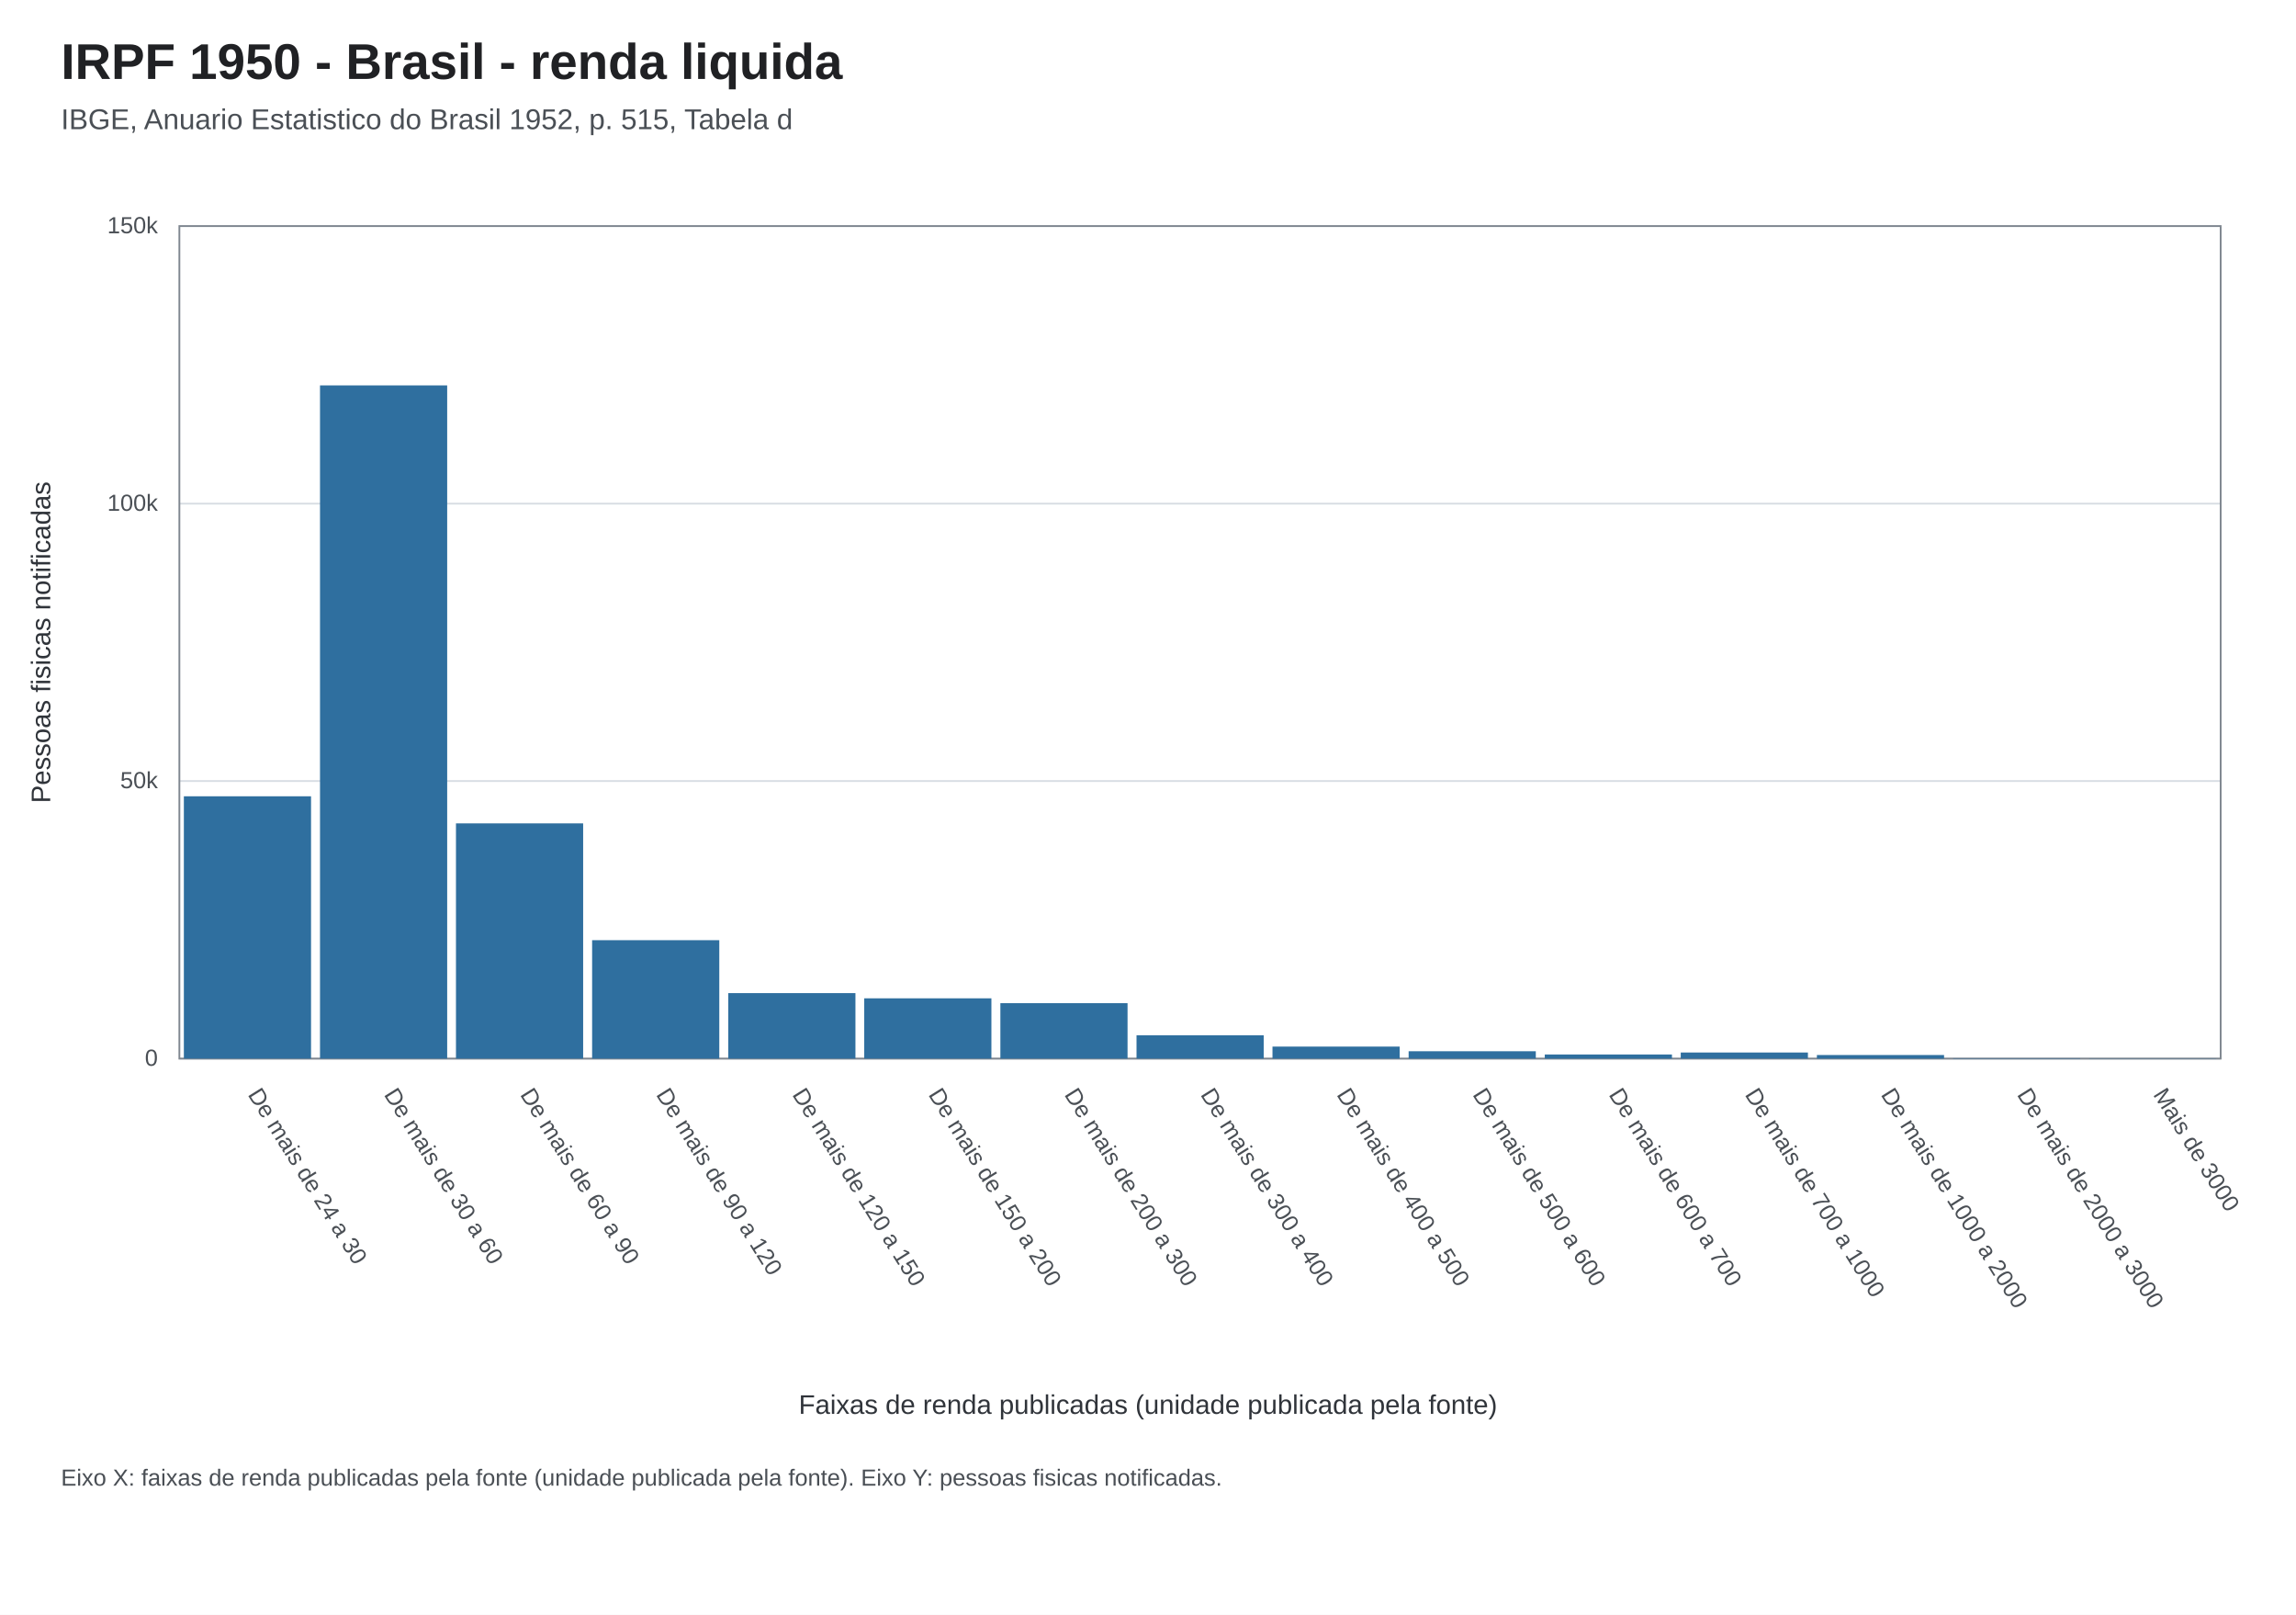
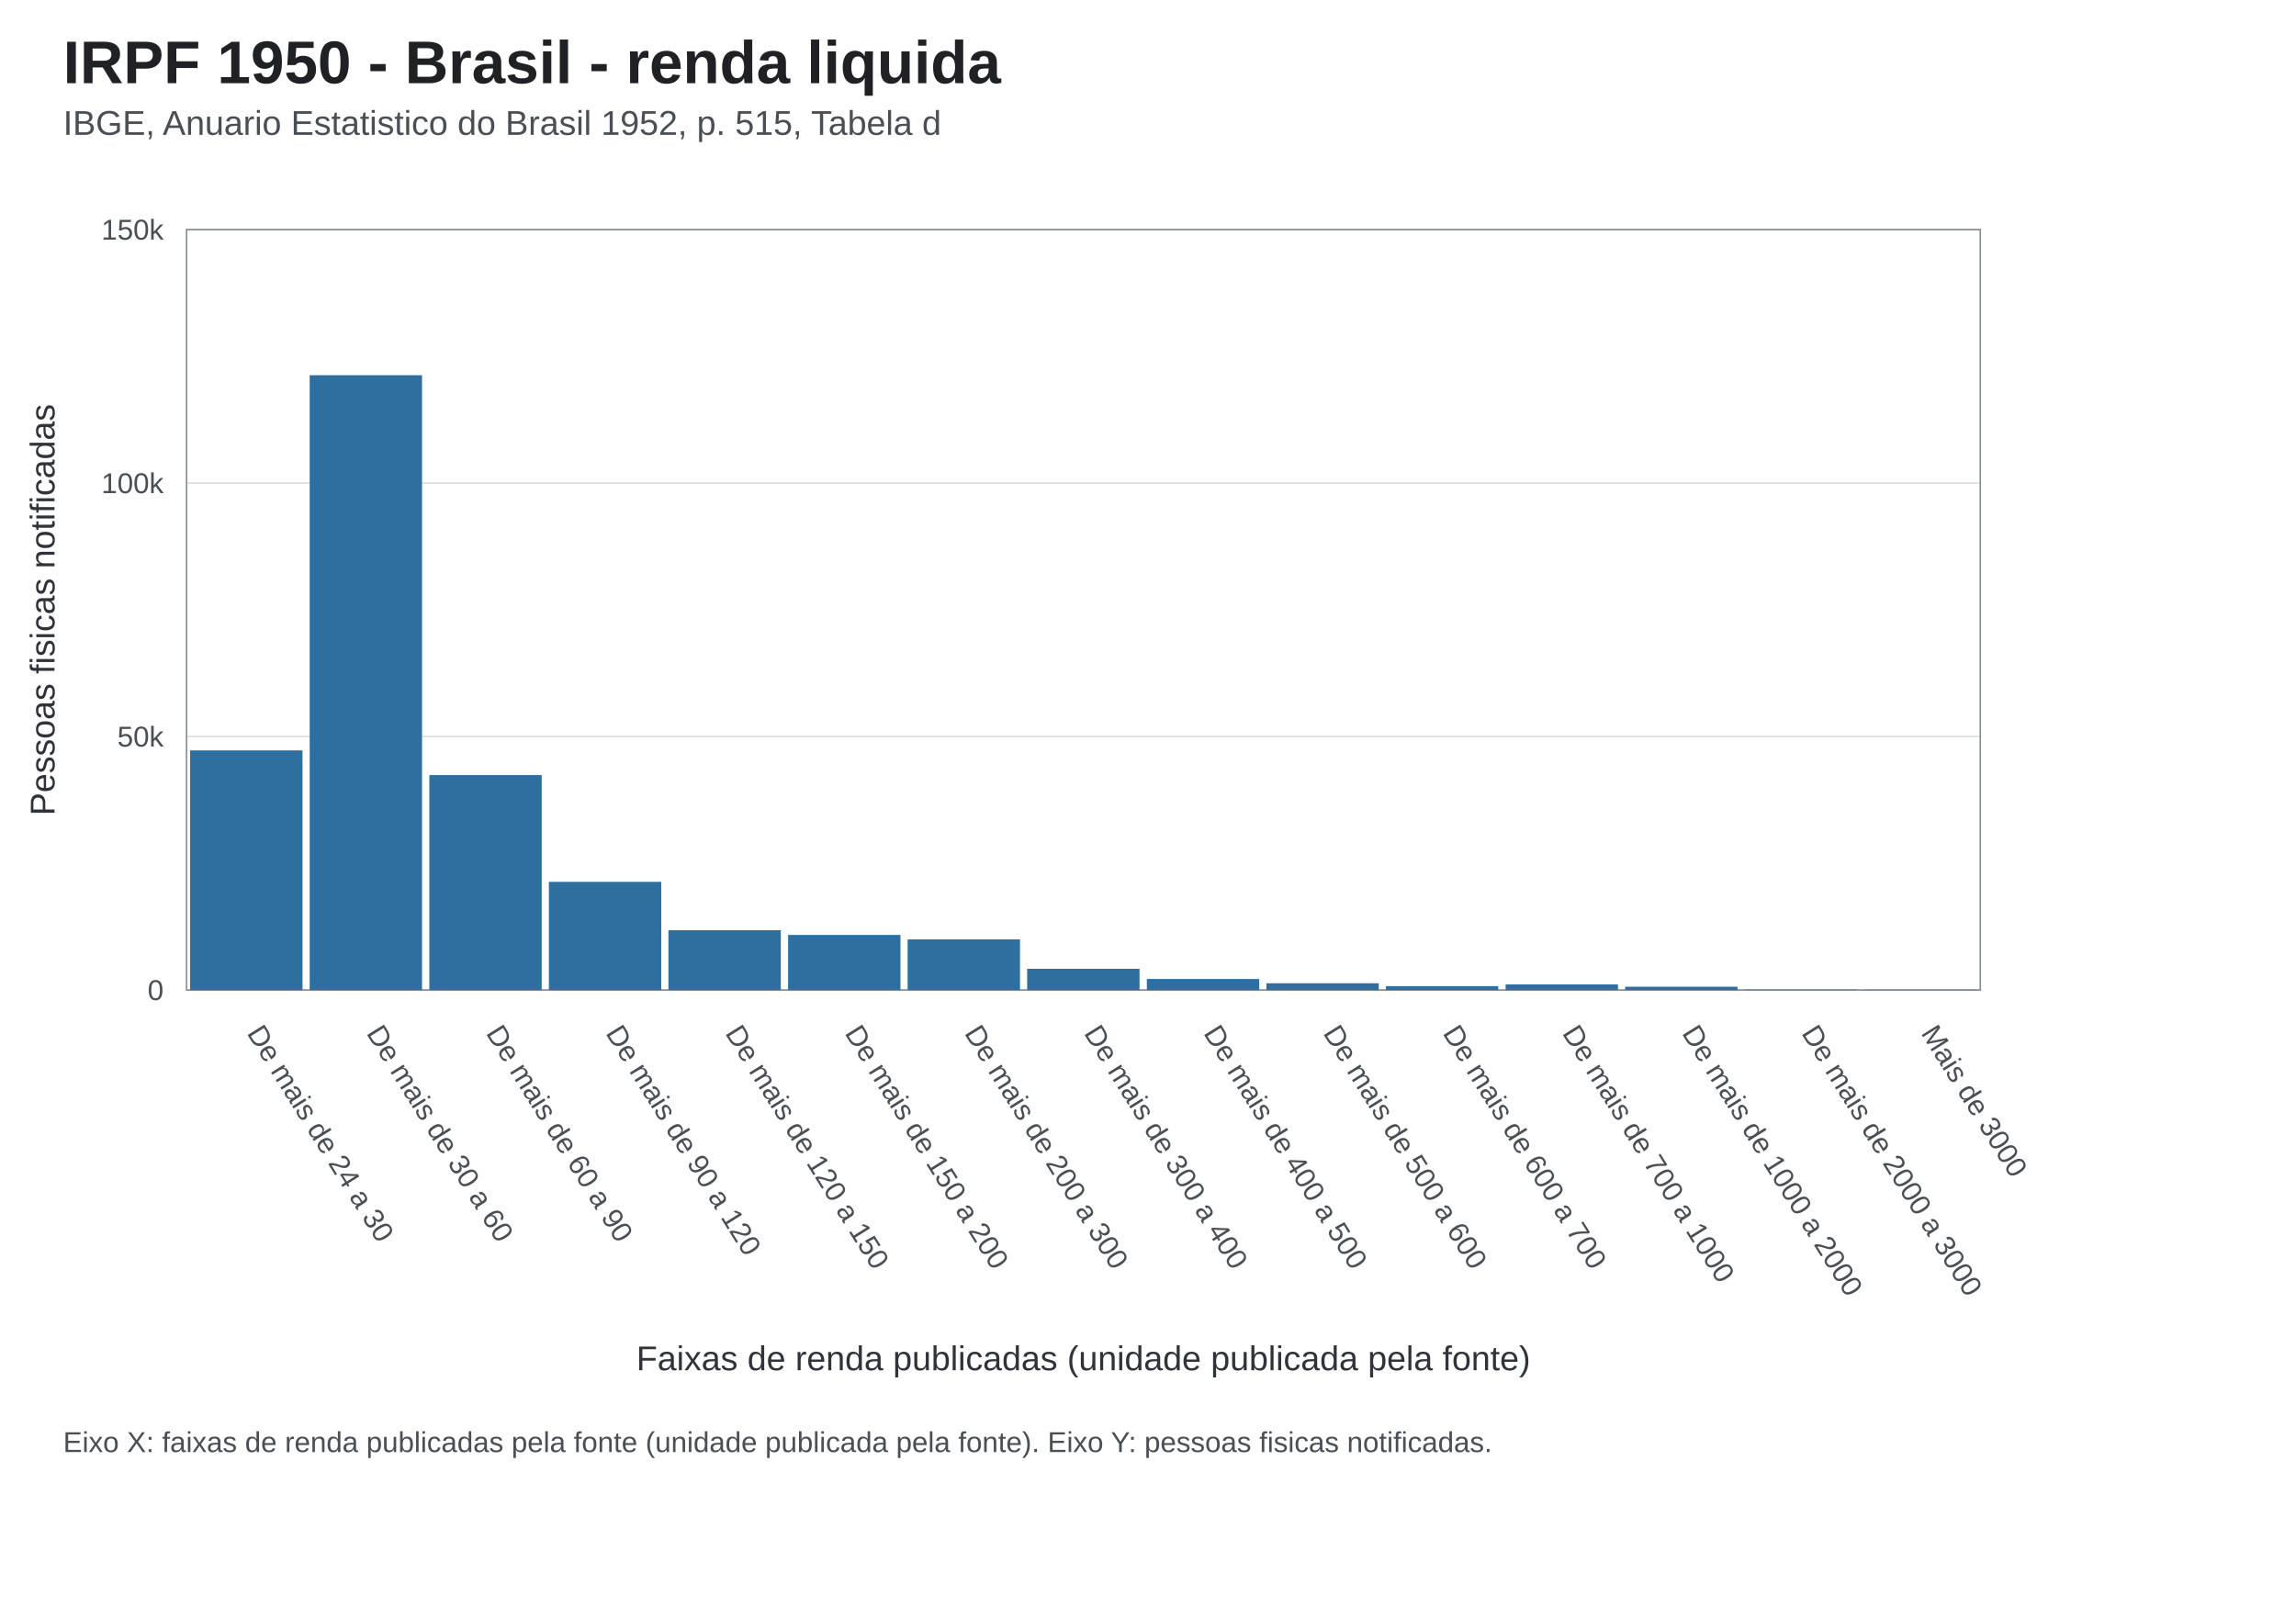
- <svg xmlns="http://www.w3.org/2000/svg" width="1280" height="900" viewBox="0 0 1280 900">
+ <svg xmlns="http://www.w3.org/2000/svg" width="1600" height="1120" viewBox="0 0 1600 1120">
  <style>
text{font-family:Arial,Helvetica,sans-serif;fill:#202124}
- .title{font-size:28px;font-weight:700}
- .subtitle{font-size:16px;fill:#4a4f55}
- .axis{font-size:15px;fill:#30343a}
- .tick{font-size:13px;fill:#4a4f55}
- .note{font-size:13px;fill:#4a4f55}
+ .title{font-size:42px;font-weight:700}
+ .subtitle{font-size:24px;fill:#4a4f55}
+ .axis{font-size:24px;fill:#30343a}
+ .tick{font-size:20px;fill:#4a4f55}
+ .note{font-size:20px;fill:#4a4f55}
.bar{fill:#2f6f9f}
.bar:hover{fill:#c85a28}
.grid{stroke:#d8dde3;stroke-width:1}
.frame{stroke:#7f8790;stroke-width:1;fill:none}
</style>
-   <rect x="0" y="0" width="1280" height="900" fill="#ffffff" />
-   <text x="34.0" y="44.0" class="title">IRPF 1950 - Brasil - renda liquida</text>
-   <text x="34.0" y="72.0" class="subtitle">IBGE, Anuario Estatistico do Brasil 1952, p. 515, Tabela d</text>
-   <line x1="100" y1="590.0" x2="1238" y2="590.0" class="grid" />
-   <text x="88.0" y="594.0" class="tick" text-anchor="end">0</text>
-   <line x1="100" y1="435.3" x2="1238" y2="435.3" class="grid" />
-   <text x="88.0" y="439.3" class="tick" text-anchor="end">50k</text>
-   <line x1="100" y1="280.7" x2="1238" y2="280.7" class="grid" />
-   <text x="88.0" y="284.7" class="tick" text-anchor="end">100k</text>
-   <line x1="100" y1="126.0" x2="1238" y2="126.0" class="grid" />
-   <text x="88.0" y="130.0" class="tick" text-anchor="end">150k</text>
-   <rect x="100" y="126" width="1138" height="464" class="frame" />
-   <rect class="bar" x="102.5" y="443.8" width="70.9" height="146.2" />
-   <text class="tick" transform="translate(137.9,610.0) rotate(58)" text-anchor="start">De mais de 24 a 30</text>
-   <rect class="bar" x="178.4" y="214.8" width="70.9" height="375.2" />
-   <text class="tick" transform="translate(213.8,610.0) rotate(58)" text-anchor="start">De mais de 30 a 60</text>
-   <rect class="bar" x="254.2" y="458.9" width="70.9" height="131.1" />
-   <text class="tick" transform="translate(289.7,610.0) rotate(58)" text-anchor="start">De mais de 60 a 90</text>
-   <rect class="bar" x="330.1" y="524.0" width="70.9" height="66.0" />
-   <text class="tick" transform="translate(365.5,610.0) rotate(58)" text-anchor="start">De mais de 90 a 120</text>
-   <rect class="bar" x="406.0" y="553.5" width="70.9" height="36.5" />
-   <text class="tick" transform="translate(441.4,610.0) rotate(58)" text-anchor="start">De mais de 120 a 150</text>
-   <rect class="bar" x="481.8" y="556.4" width="70.9" height="33.6" />
-   <text class="tick" transform="translate(517.3,610.0) rotate(58)" text-anchor="start">De mais de 150 a 200</text>
-   <rect class="bar" x="557.7" y="559.1" width="70.9" height="30.9" />
-   <text class="tick" transform="translate(593.1,610.0) rotate(58)" text-anchor="start">De mais de 200 a 300</text>
-   <rect class="bar" x="633.6" y="577.0" width="70.9" height="13.0" />
-   <text class="tick" transform="translate(669.0,610.0) rotate(58)" text-anchor="start">De mais de 300 a 400</text>
-   <rect class="bar" x="709.4" y="583.3" width="70.9" height="6.7" />
-   <text class="tick" transform="translate(744.9,610.0) rotate(58)" text-anchor="start">De mais de 400 a 500</text>
-   <rect class="bar" x="785.3" y="585.9" width="70.9" height="4.1" />
-   <text class="tick" transform="translate(820.7,610.0) rotate(58)" text-anchor="start">De mais de 500 a 600</text>
-   <rect class="bar" x="861.2" y="587.7" width="70.9" height="2.3" />
-   <text class="tick" transform="translate(896.6,610.0) rotate(58)" text-anchor="start">De mais de 600 a 700</text>
-   <rect class="bar" x="937.0" y="586.6" width="70.9" height="3.4" />
-   <text class="tick" transform="translate(972.5,610.0) rotate(58)" text-anchor="start">De mais de 700 a 1000</text>
-   <rect class="bar" x="1012.9" y="588.0" width="70.9" height="2.0" />
-   <text class="tick" transform="translate(1048.3,610.0) rotate(58)" text-anchor="start">De mais de 1000 a 2000</text>
-   <rect class="bar" x="1088.8" y="589.8" width="70.9" height="0.2" />
-   <text class="tick" transform="translate(1124.2,610.0) rotate(58)" text-anchor="start">De mais de 2000 a 3000</text>
-   <rect class="bar" x="1164.6" y="589.9" width="70.9" height="0.1" />
-   <text class="tick" transform="translate(1200.1,610.0) rotate(58)" text-anchor="start">Mais de 3000</text>
-   <text x="640.0" y="788.0" class="axis" text-anchor="middle">Faixas de renda publicadas (unidade publicada pela fonte)</text>
-   <text class="axis" transform="translate(28,358.0) rotate(-90)" text-anchor="middle">Pessoas fisicas notificadas</text>
-   <text x="34.0" y="828.0" class="note">Eixo X: faixas de renda publicadas pela fonte (unidade publicada pela fonte). Eixo Y: pessoas fisicas notificadas.</text>
+   <rect x="0" y="0" width="1600" height="1120" fill="#ffffff" />
+   <text x="44.0" y="58.0" class="title">IRPF 1950 - Brasil - renda liquida</text>
+   <text x="44.0" y="94.0" class="subtitle">IBGE, Anuario Estatistico do Brasil 1952, p. 515, Tabela d</text>
+   <line x1="130" y1="690.0" x2="1380" y2="690.0" class="grid" />
+   <text x="114.0" y="697.0" class="tick" text-anchor="end">0</text>
+   <line x1="130" y1="513.3" x2="1380" y2="513.3" class="grid" />
+   <text x="114.0" y="520.3" class="tick" text-anchor="end">50k</text>
+   <line x1="130" y1="336.7" x2="1380" y2="336.7" class="grid" />
+   <text x="114.0" y="343.7" class="tick" text-anchor="end">100k</text>
+   <line x1="130" y1="160.0" x2="1380" y2="160.0" class="grid" />
+   <text x="114.0" y="167.0" class="tick" text-anchor="end">150k</text>
+   <rect x="130" y="160" width="1250" height="530" class="frame" />
+   <rect class="bar" x="132.5" y="523.0" width="78.3" height="167.0" />
+   <text class="tick" transform="translate(171.7,720.0) rotate(58)" text-anchor="start">De mais de 24 a 30</text>
+   <rect class="bar" x="215.8" y="261.5" width="78.3" height="428.5" />
+   <text class="tick" transform="translate(255.0,720.0) rotate(58)" text-anchor="start">De mais de 30 a 60</text>
+   <rect class="bar" x="299.2" y="540.2" width="78.3" height="149.8" />
+   <text class="tick" transform="translate(338.3,720.0) rotate(58)" text-anchor="start">De mais de 60 a 90</text>
+   <rect class="bar" x="382.5" y="614.6" width="78.3" height="75.4" />
+   <text class="tick" transform="translate(421.7,720.0) rotate(58)" text-anchor="start">De mais de 90 a 120</text>
+   <rect class="bar" x="465.8" y="648.3" width="78.3" height="41.7" />
+   <text class="tick" transform="translate(505.0,720.0) rotate(58)" text-anchor="start">De mais de 120 a 150</text>
+   <rect class="bar" x="549.2" y="651.6" width="78.3" height="38.4" />
+   <text class="tick" transform="translate(588.3,720.0) rotate(58)" text-anchor="start">De mais de 150 a 200</text>
+   <rect class="bar" x="632.5" y="654.7" width="78.3" height="35.3" />
+   <text class="tick" transform="translate(671.7,720.0) rotate(58)" text-anchor="start">De mais de 200 a 300</text>
+   <rect class="bar" x="715.8" y="675.2" width="78.3" height="14.8" />
+   <text class="tick" transform="translate(755.0,720.0) rotate(58)" text-anchor="start">De mais de 300 a 400</text>
+   <rect class="bar" x="799.2" y="682.3" width="78.3" height="7.7" />
+   <text class="tick" transform="translate(838.3,720.0) rotate(58)" text-anchor="start">De mais de 400 a 500</text>
+   <rect class="bar" x="882.5" y="685.3" width="78.3" height="4.7" />
+   <text class="tick" transform="translate(921.7,720.0) rotate(58)" text-anchor="start">De mais de 500 a 600</text>
+   <rect class="bar" x="965.8" y="687.3" width="78.3" height="2.7" />
+   <text class="tick" transform="translate(1005.0,720.0) rotate(58)" text-anchor="start">De mais de 600 a 700</text>
+   <rect class="bar" x="1049.2" y="686.1" width="78.3" height="3.9" />
+   <text class="tick" transform="translate(1088.3,720.0) rotate(58)" text-anchor="start">De mais de 700 a 1000</text>
+   <rect class="bar" x="1132.5" y="687.7" width="78.3" height="2.3" />
+   <text class="tick" transform="translate(1171.7,720.0) rotate(58)" text-anchor="start">De mais de 1000 a 2000</text>
+   <rect class="bar" x="1215.8" y="689.7" width="78.3" height="0.3" />
+   <text class="tick" transform="translate(1255.0,720.0) rotate(58)" text-anchor="start">De mais de 2000 a 3000</text>
+   <rect class="bar" x="1299.2" y="689.8" width="78.3" height="0.2" />
+   <text class="tick" transform="translate(1338.3,720.0) rotate(58)" text-anchor="start">Mais de 3000</text>
+   <text x="755.0" y="955.0" class="axis" text-anchor="middle">Faixas de renda publicadas (unidade publicada pela fonte)</text>
+   <text class="axis" transform="translate(38,425.0) rotate(-90)" text-anchor="middle">Pessoas fisicas notificadas</text>
+   <text x="44.0" y="1012.0" class="note">Eixo X: faixas de renda publicadas pela fonte (unidade publicada pela fonte). Eixo Y: pessoas fisicas notificadas.</text>
</svg>
